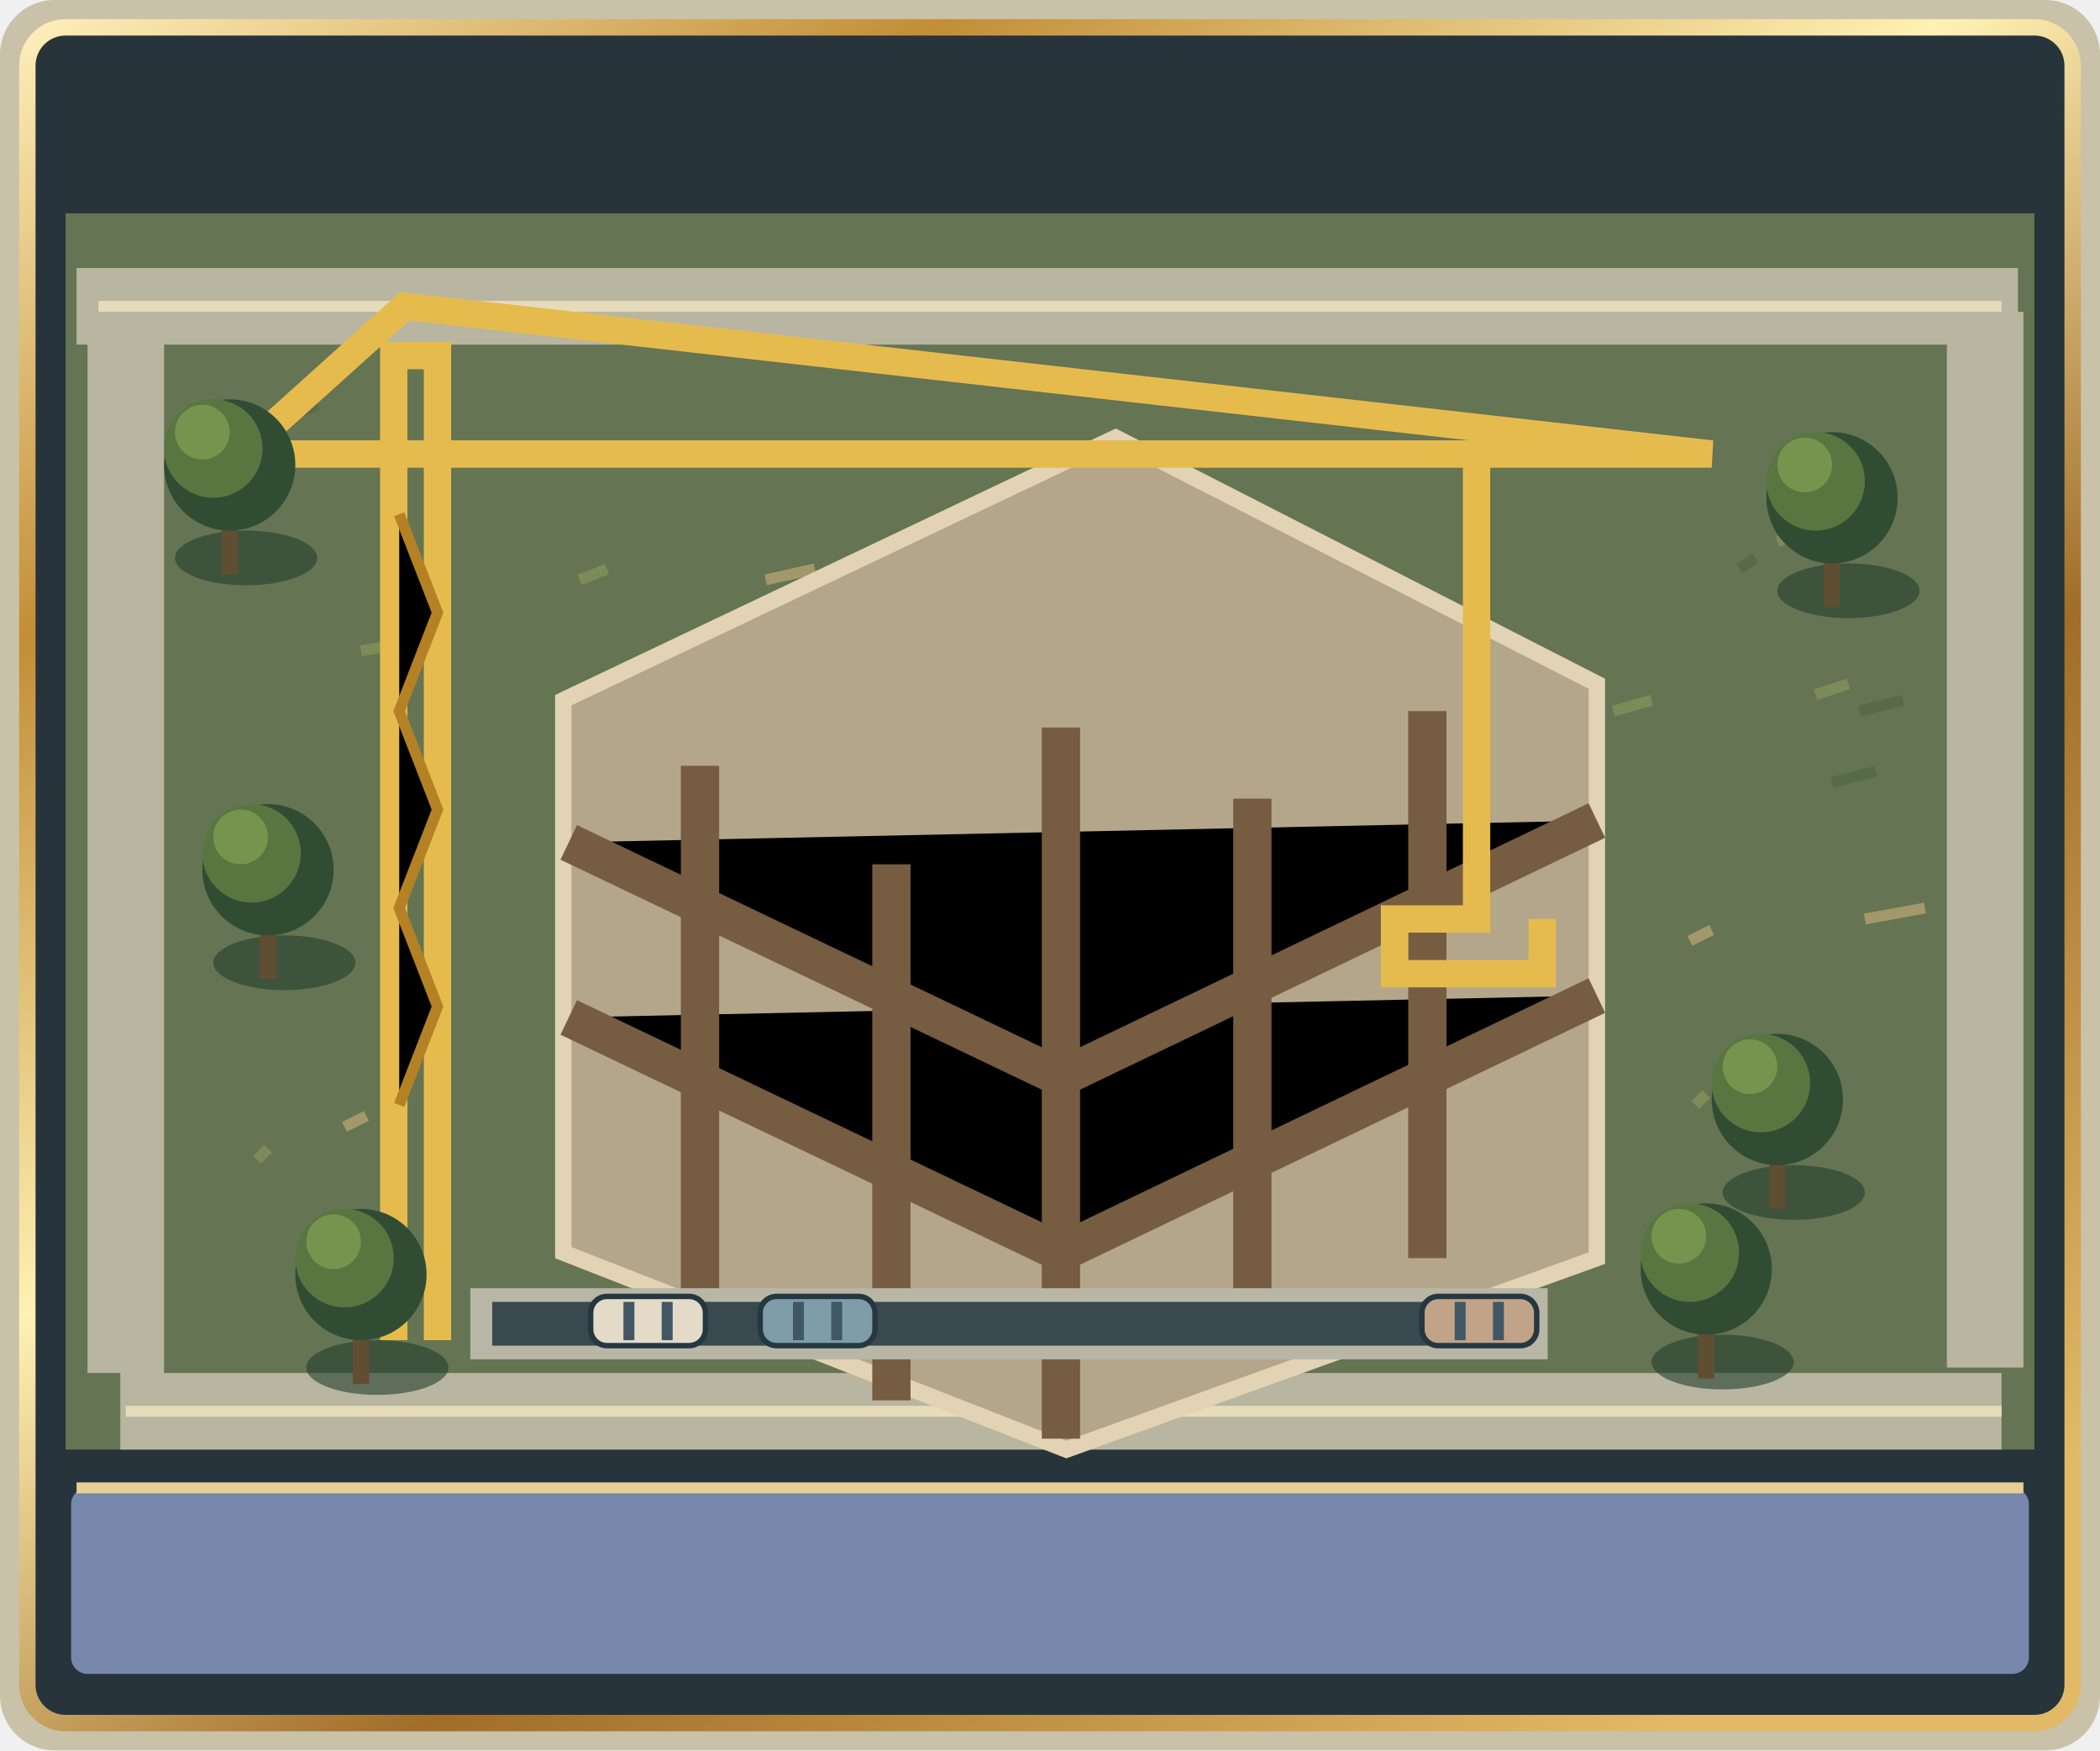
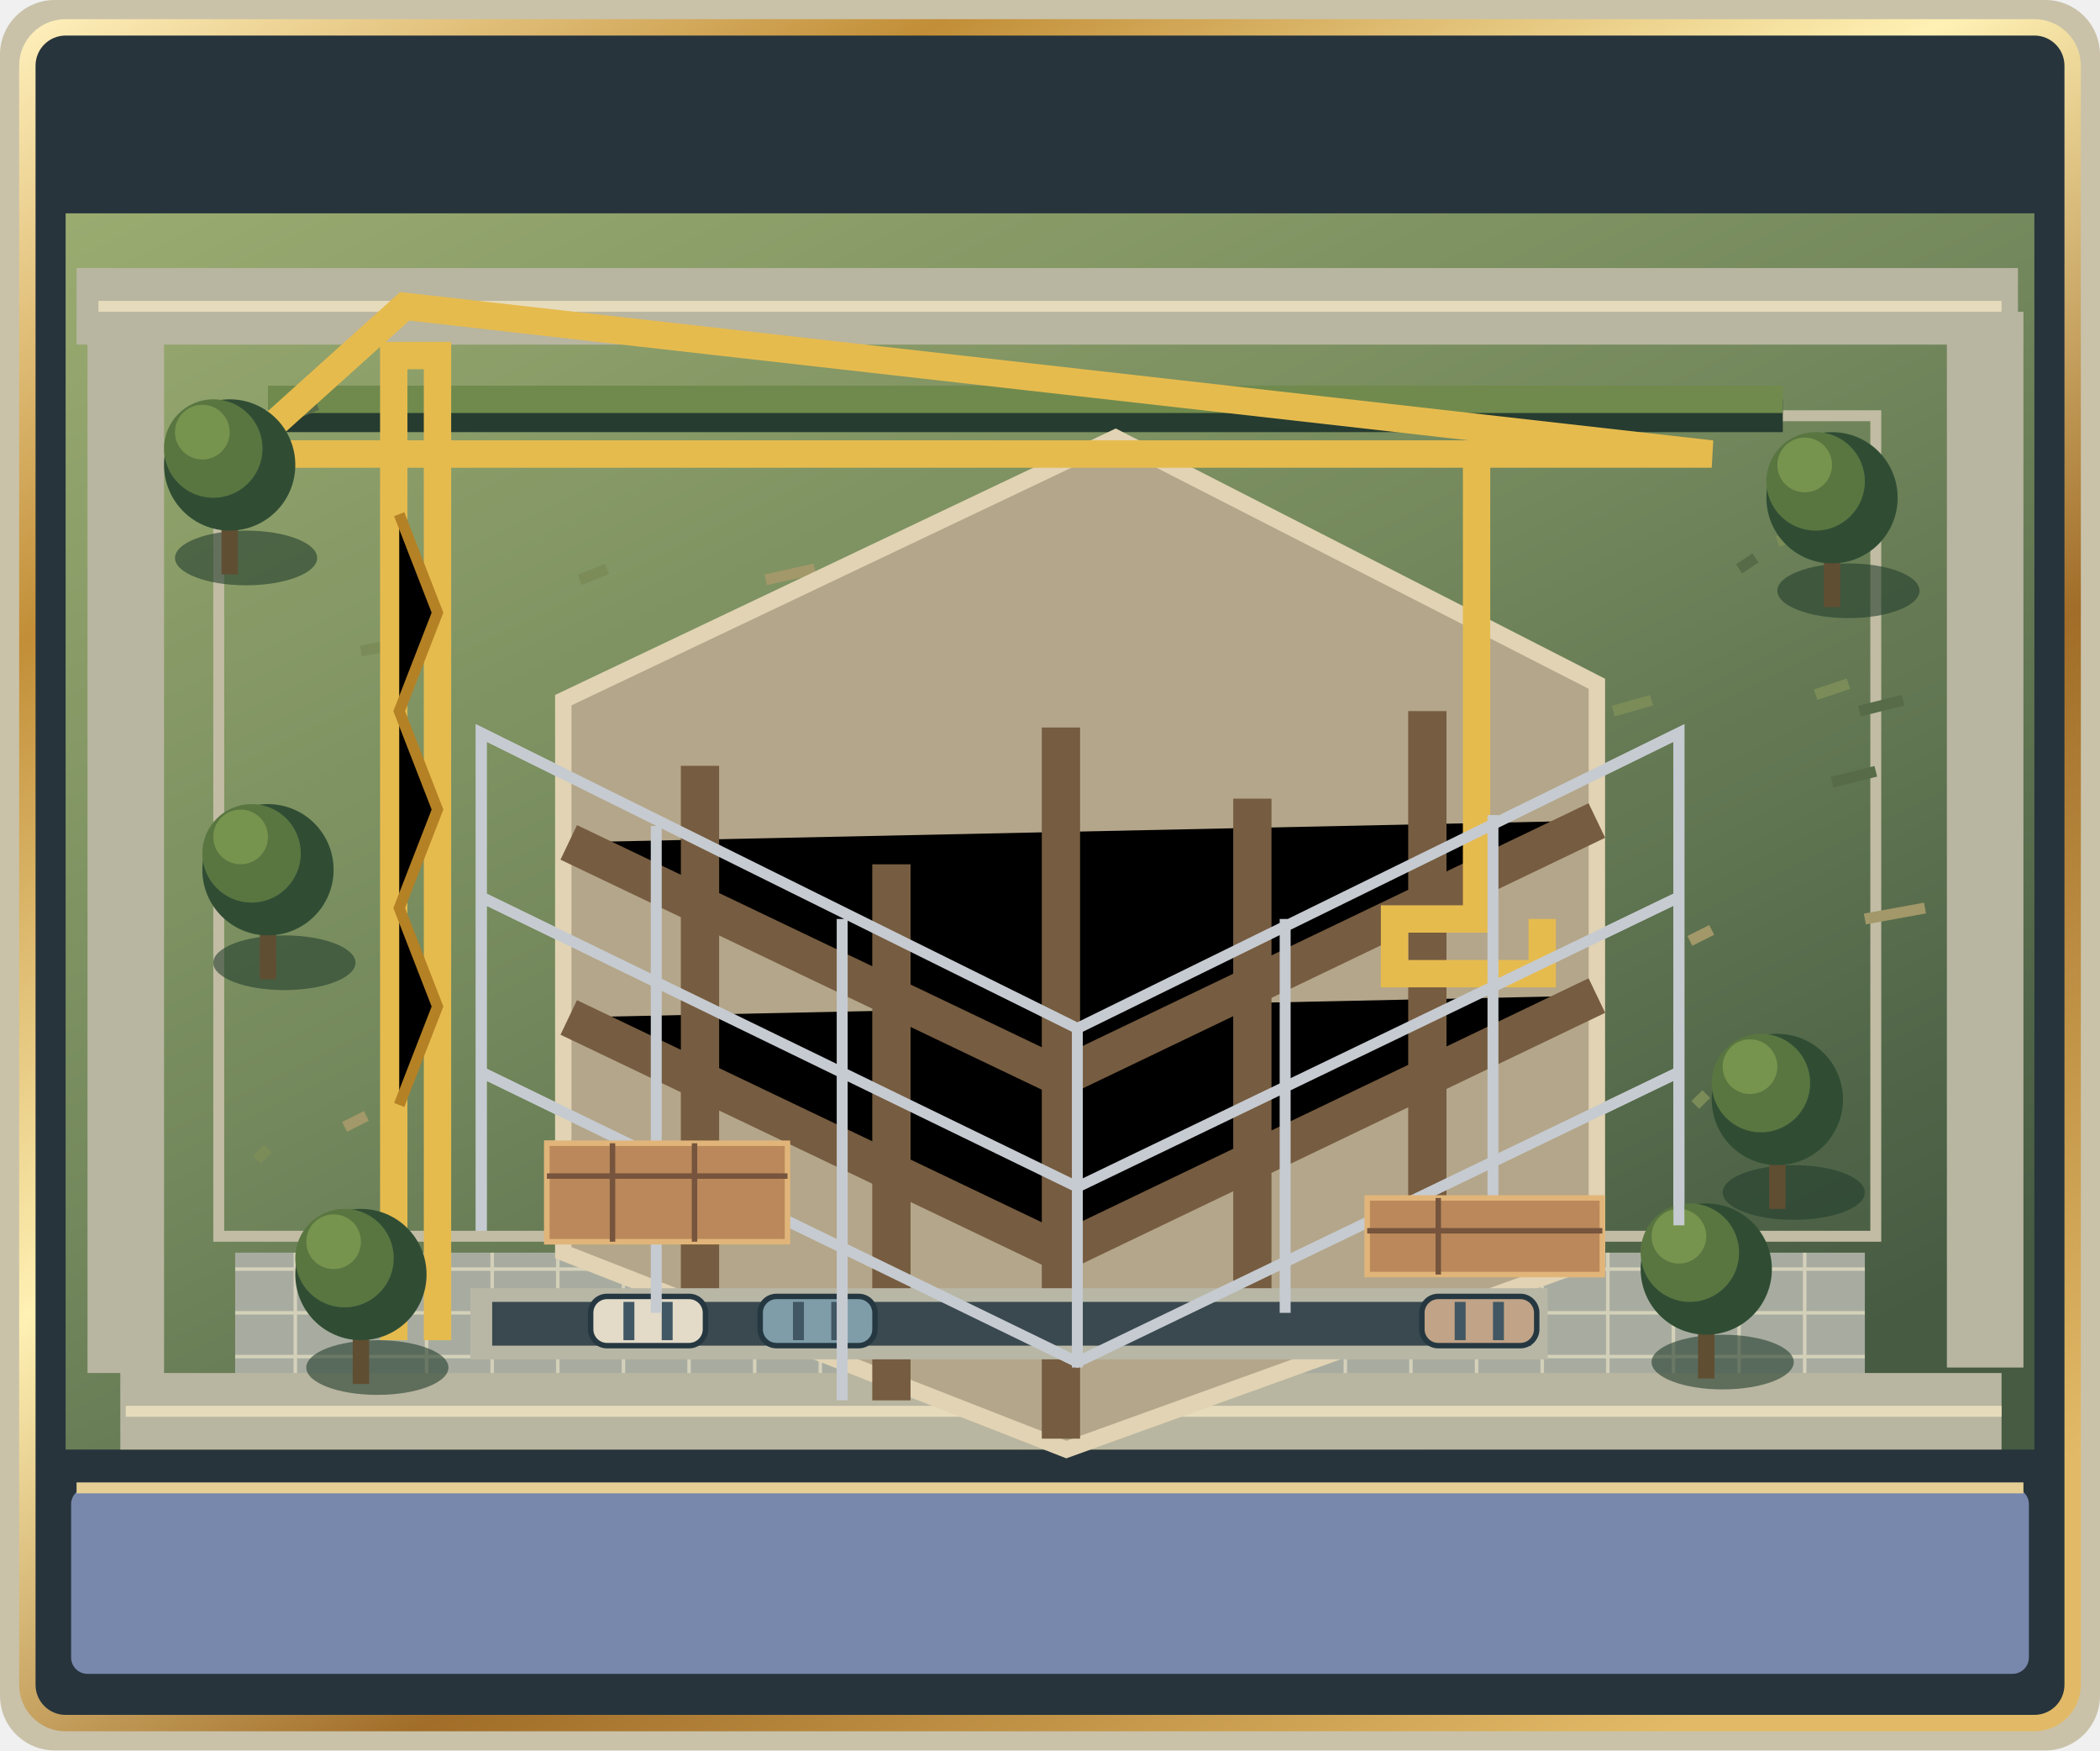
<svg xmlns="http://www.w3.org/2000/svg" viewBox="0 0 384 320" role="img" aria-label="Стадия строительства">
  <defs>
    <linearGradient id="gold" x2="0.8" y2="1">
      <stop stop-color="#fff0bc" />
      <stop offset=".22" stop-color="#c28e37" />
      <stop offset=".46" stop-color="#fff1b4" />
      <stop offset=".7" stop-color="#a16d28" />
      <stop offset="1" stop-color="#e2ba67" />
    </linearGradient>
    <linearGradient id="cream" x2="1" y2="1">
      <stop stop-color="#fff5d7" />
      <stop offset=".5" stop-color="#e8d3a0" />
      <stop offset="1" stop-color="#f7e9c8" />
    </linearGradient>
    <linearGradient id="navy" x2=".7" y2="1">
      <stop stop-color="#263b49" />
      <stop offset="1" stop-color="#06121e" />
    </linearGradient>
    <linearGradient id="glass" x2="1" y2="1">
      <stop stop-color="#d4e9e8" />
      <stop offset=".45" stop-color="#6495ad" />
      <stop offset="1" stop-color="#294453" />
    </linearGradient>
    <pattern id="grain" width="9" height="9" patternUnits="userSpaceOnUse">
      <path d="M0 1h2m3 4h1m1 3h2" stroke="#fff" opacity=".07" />
    </pattern>
+     <linearGradient id="soil" x2=".8" y2="1">
+       <stop stop-color="#9aab70" />
+       <stop offset=".5" stop-color="#73885c" />
+       <stop offset="1" stop-color="#465b42" />
+     </linearGradient>
+     <linearGradient id="concrete" x2="1" y2="1">
+       <stop stop-color="#e3decb" />
+       <stop offset="1" stop-color="#8d9b98" />
+     </linearGradient>
+     <pattern id="pavers" width="12" height="8" patternUnits="userSpaceOnUse">
+       <rect width="12" height="8" fill="#a8aca0" />
+       <path d="M0 0h12M0 8h12M6 0v8" stroke="#d3d0b9" stroke-width=".65" />
+     </pattern>
  </defs>
  <rect width="384" height="320" rx="10" fill="#c9c2a9" />
  <rect x="5" y="5" width="374" height="310" rx="7" fill="#27343c" stroke="url(#gold)" stroke-width="3" />
-   <rect x="12" y="39" width="360" height="226" fill="#657452" />
+   <rect x="12" y="39" width="360" height="226" fill="url(#soil)" />
+   <path d="M40 76H343V226H40Z" fill="none" stroke="#c1bca3" stroke-width="2" />
+   <path d="M43 229H341V253H43Z" fill="url(#pavers)" />
+   <path d="M49 76h277" stroke="#263c30" stroke-width="6" />
+   <path d="M49 73h277" stroke="#708a4d" stroke-width="5" />
+   <path d="M88 225v-91l109 54 110-54v90M88 164l109 53 110-53M88 196l109 53 110-53M120 151v89m34-72v88m43-68v62m38-82v72m38-91v75" fill="none" stroke="#c6cbd1" stroke-width="2" />
+   <path d="M100 209h44v18h-44zM250 219h43v14h-43z" fill="#ba885a" stroke="#e1b579" />
+   <path d="M100 215h44m-32-6v18m15-18v18m123-2h43m-30-6v14" stroke="#76543d" stroke-width="1" />
  <path d="M14 56H369M22 258H366M23 56V251M363 57V250" stroke="#b8b5a0" stroke-width="14" />
  <path d="M18 56H366M23 258H366" stroke="#e6dbbb" stroke-width="2" />
  <path d="M117 183l4 -2" stroke="#7b8c59" stroke-width="2" />
  <path d="M140 106l9 -2" stroke="#a29869" stroke-width="2" />
  <path d="M340 130l8 -2" stroke="#576b48" stroke-width="2" />
  <path d="M248 240l7 -2" stroke="#576b48" stroke-width="2" />
  <path d="M139 142l5 -2" stroke="#576b48" stroke-width="2" />
  <path d="M75 142l6 -2" stroke="#a29869" stroke-width="2" />
  <path d="M144 184l6 -2" stroke="#a29869" stroke-width="2" />
  <path d="M341 168l11 -2" stroke="#a29869" stroke-width="2" />
  <path d="M135 144l12 -2" stroke="#a29869" stroke-width="2" />
  <path d="M154 196l9 -2" stroke="#a29869" stroke-width="2" />
  <path d="M188 125l9 -2" stroke="#7b8c59" stroke-width="2" />
  <path d="M252 146l3 -2" stroke="#a29869" stroke-width="2" />
  <path d="M162 113l7 -2" stroke="#7b8c59" stroke-width="2" />
  <path d="M63 206l4 -2" stroke="#a29869" stroke-width="2" />
  <path d="M148 120l8 -2" stroke="#a29869" stroke-width="2" />
  <path d="M66 119l11 -2" stroke="#7b8c59" stroke-width="2" />
  <path d="M270 159l12 -2" stroke="#a29869" stroke-width="2" />
  <path d="M106 106l5 -2" stroke="#7b8c59" stroke-width="2" />
  <path d="M295 130l7 -2" stroke="#7b8c59" stroke-width="2" />
  <path d="M53 76l5 -2" stroke="#576b48" stroke-width="2" />
  <path d="M325 99l6 -2" stroke="#7b8c59" stroke-width="2" />
  <path d="M332 127l6 -2" stroke="#7b8c59" stroke-width="2" />
  <path d="M210 114l2 -2" stroke="#7b8c59" stroke-width="2" />
  <path d="M218 95l10 -2" stroke="#576b48" stroke-width="2" />
  <path d="M47 212l2 -2" stroke="#7b8c59" stroke-width="2" />
  <path d="M71 133l2 -2" stroke="#576b48" stroke-width="2" />
  <path d="M267 160l5 -2" stroke="#576b48" stroke-width="2" />
  <path d="M220 145l3 -2" stroke="#576b48" stroke-width="2" />
  <path d="M160 176l11 -2" stroke="#a29869" stroke-width="2" />
  <path d="M261 236l12 -2" stroke="#7b8c59" stroke-width="2" />
  <path d="M195 238l8 -2" stroke="#7b8c59" stroke-width="2" />
  <path d="M189 135l11 -2" stroke="#7b8c59" stroke-width="2" />
  <path d="M91 84l7 -2" stroke="#576b48" stroke-width="2" />
  <path d="M318 104l3 -2" stroke="#576b48" stroke-width="2" />
  <path d="M266 195l11 -2" stroke="#576b48" stroke-width="2" />
  <path d="M262 203l3 -2" stroke="#7b8c59" stroke-width="2" />
  <path d="M335 143l8 -2" stroke="#576b48" stroke-width="2" />
  <path d="M310 202l2 -2" stroke="#7b8c59" stroke-width="2" />
  <path d="M309 172l4 -2" stroke="#a29869" stroke-width="2" />
  <path d="M267 144l12 -2" stroke="#7b8c59" stroke-width="2" />
  <path d="M103 229V128l101-48 88 45v105l-97 35z" fill="#b4a68a" stroke="#e1d3b3" stroke-width="3" />
  <path d="M104 154l90 43 98-47m-188 36l90 43 98-47M128 140v100m35-82v98m31-123v130m35-117v99m32-115v100" stroke="#765c40" stroke-width="7" />
  <path d="M72 245V65h8v180M44 83h269L74 56zM270 83v85h-15v10h27v-10" stroke="#e6bb4e" fill="none" stroke-width="5" />
  <path d="M73 94l7 18-7 18 7 18-7 18 7 18-7 18" stroke="#b48125" stroke-width="2" />
  <path d="M86 242h197" stroke="#b8b7a6" stroke-width="13" />
  <path d="M90 242h190" stroke="#3a494f" stroke-width="8" />
  <rect x="108" y="237" width="21" height="9" rx="3" fill="#e3dbc8" stroke="#253841" />
  <path d="M115 238v7m7-7v7" stroke="#415763" stroke-width="2" />
  <rect x="139" y="237" width="21" height="9" rx="3" fill="#7f9da9" stroke="#253841" />
  <path d="M146 238v7m7-7v7" stroke="#415763" stroke-width="2" />
  <rect x="260" y="237" width="21" height="9" rx="3" fill="#c1a387" stroke="#253841" />
  <path d="M267 238v7m7-7v7" stroke="#415763" stroke-width="2" />
  <ellipse cx="45" cy="102" rx="13" ry="5" fill="#233e2d" opacity=".6" />
  <path d="M42 92v13" stroke="#604e32" stroke-width="3" />
  <circle cx="42" cy="85" r="12" fill="#304d34" />
  <circle cx="39" cy="82" r="9" fill="#597641" />
  <circle cx="37" cy="79" r="5" fill="#77944e" />
  <ellipse cx="52" cy="176" rx="13" ry="5" fill="#233e2d" opacity=".6" />
  <path d="M49 166v13" stroke="#604e32" stroke-width="3" />
  <circle cx="49" cy="159" r="12" fill="#304d34" />
  <circle cx="46" cy="156" r="9" fill="#597641" />
  <circle cx="44" cy="153" r="5" fill="#77944e" />
  <ellipse cx="328" cy="218" rx="13" ry="5" fill="#233e2d" opacity=".6" />
  <path d="M325 208v13" stroke="#604e32" stroke-width="3" />
  <circle cx="325" cy="201" r="12" fill="#304d34" />
  <circle cx="322" cy="198" r="9" fill="#597641" />
  <circle cx="320" cy="195" r="5" fill="#77944e" />
  <ellipse cx="315" cy="249" rx="13" ry="5" fill="#233e2d" opacity=".6" />
  <path d="M312 239v13" stroke="#604e32" stroke-width="3" />
  <circle cx="312" cy="232" r="12" fill="#304d34" />
  <circle cx="309" cy="229" r="9" fill="#597641" />
  <circle cx="307" cy="226" r="5" fill="#77944e" />
  <ellipse cx="69" cy="250" rx="13" ry="5" fill="#233e2d" opacity=".6" />
  <path d="M66 240v13" stroke="#604e32" stroke-width="3" />
  <circle cx="66" cy="233" r="12" fill="#304d34" />
  <circle cx="63" cy="230" r="9" fill="#597641" />
  <circle cx="61" cy="227" r="5" fill="#77944e" />
  <ellipse cx="338" cy="108" rx="13" ry="5" fill="#233e2d" opacity=".6" />
  <path d="M335 98v13" stroke="#604e32" stroke-width="3" />
  <circle cx="335" cy="91" r="12" fill="#304d34" />
  <circle cx="332" cy="88" r="9" fill="#597641" />
  <circle cx="330" cy="85" r="5" fill="#77944e" />
+   <path d="M88 225v-91l109 54 110-54v90M88 164l109 53 110-53M88 196l109 53 110-53M120 151v89m34-72v88m43-68v62m38-82v72m38-91v75" fill="none" stroke="#c6cbd1" stroke-width="2" />
+   <path d="M100 209h44v18h-44zM250 219h43v14h-43z" fill="#ba885a" stroke="#e1b579" />
+   <path d="M100 215h44m-32-6v18m15-18v18m123-2h43m-30-6v14" stroke="#76543d" stroke-width="1" />
  <rect x="13" y="272" width="358" height="34" rx="3" fill="#7887ac" />
  <path d="M14 272h356" stroke="#e5cf95" stroke-width="2" />
</svg>
